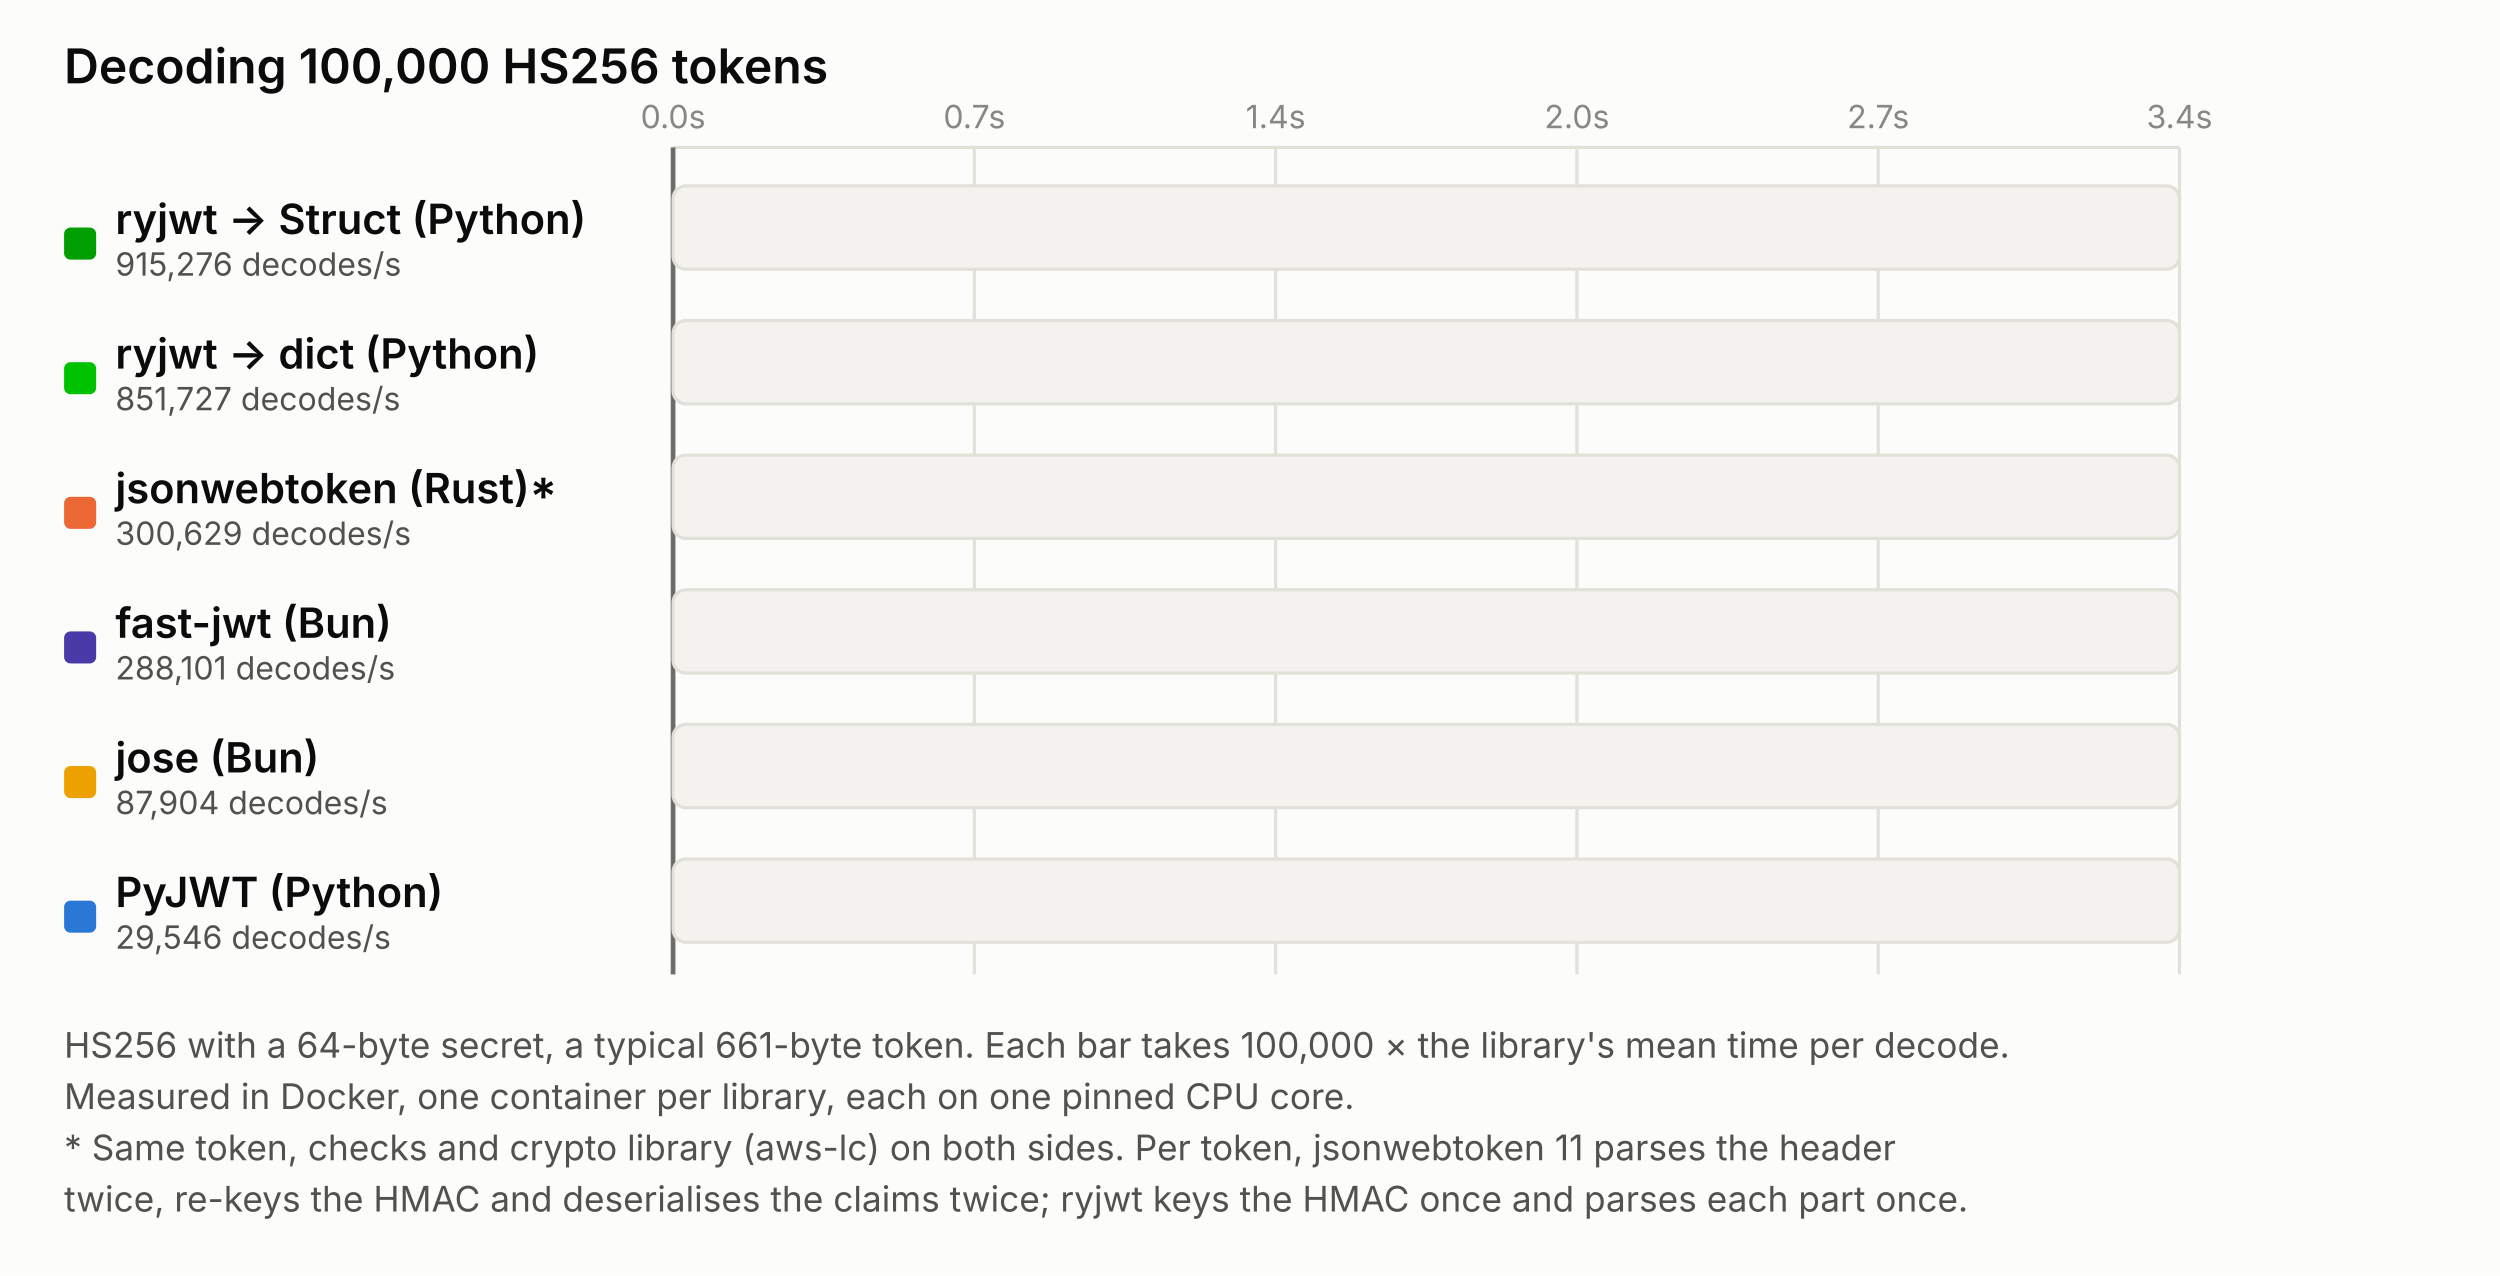
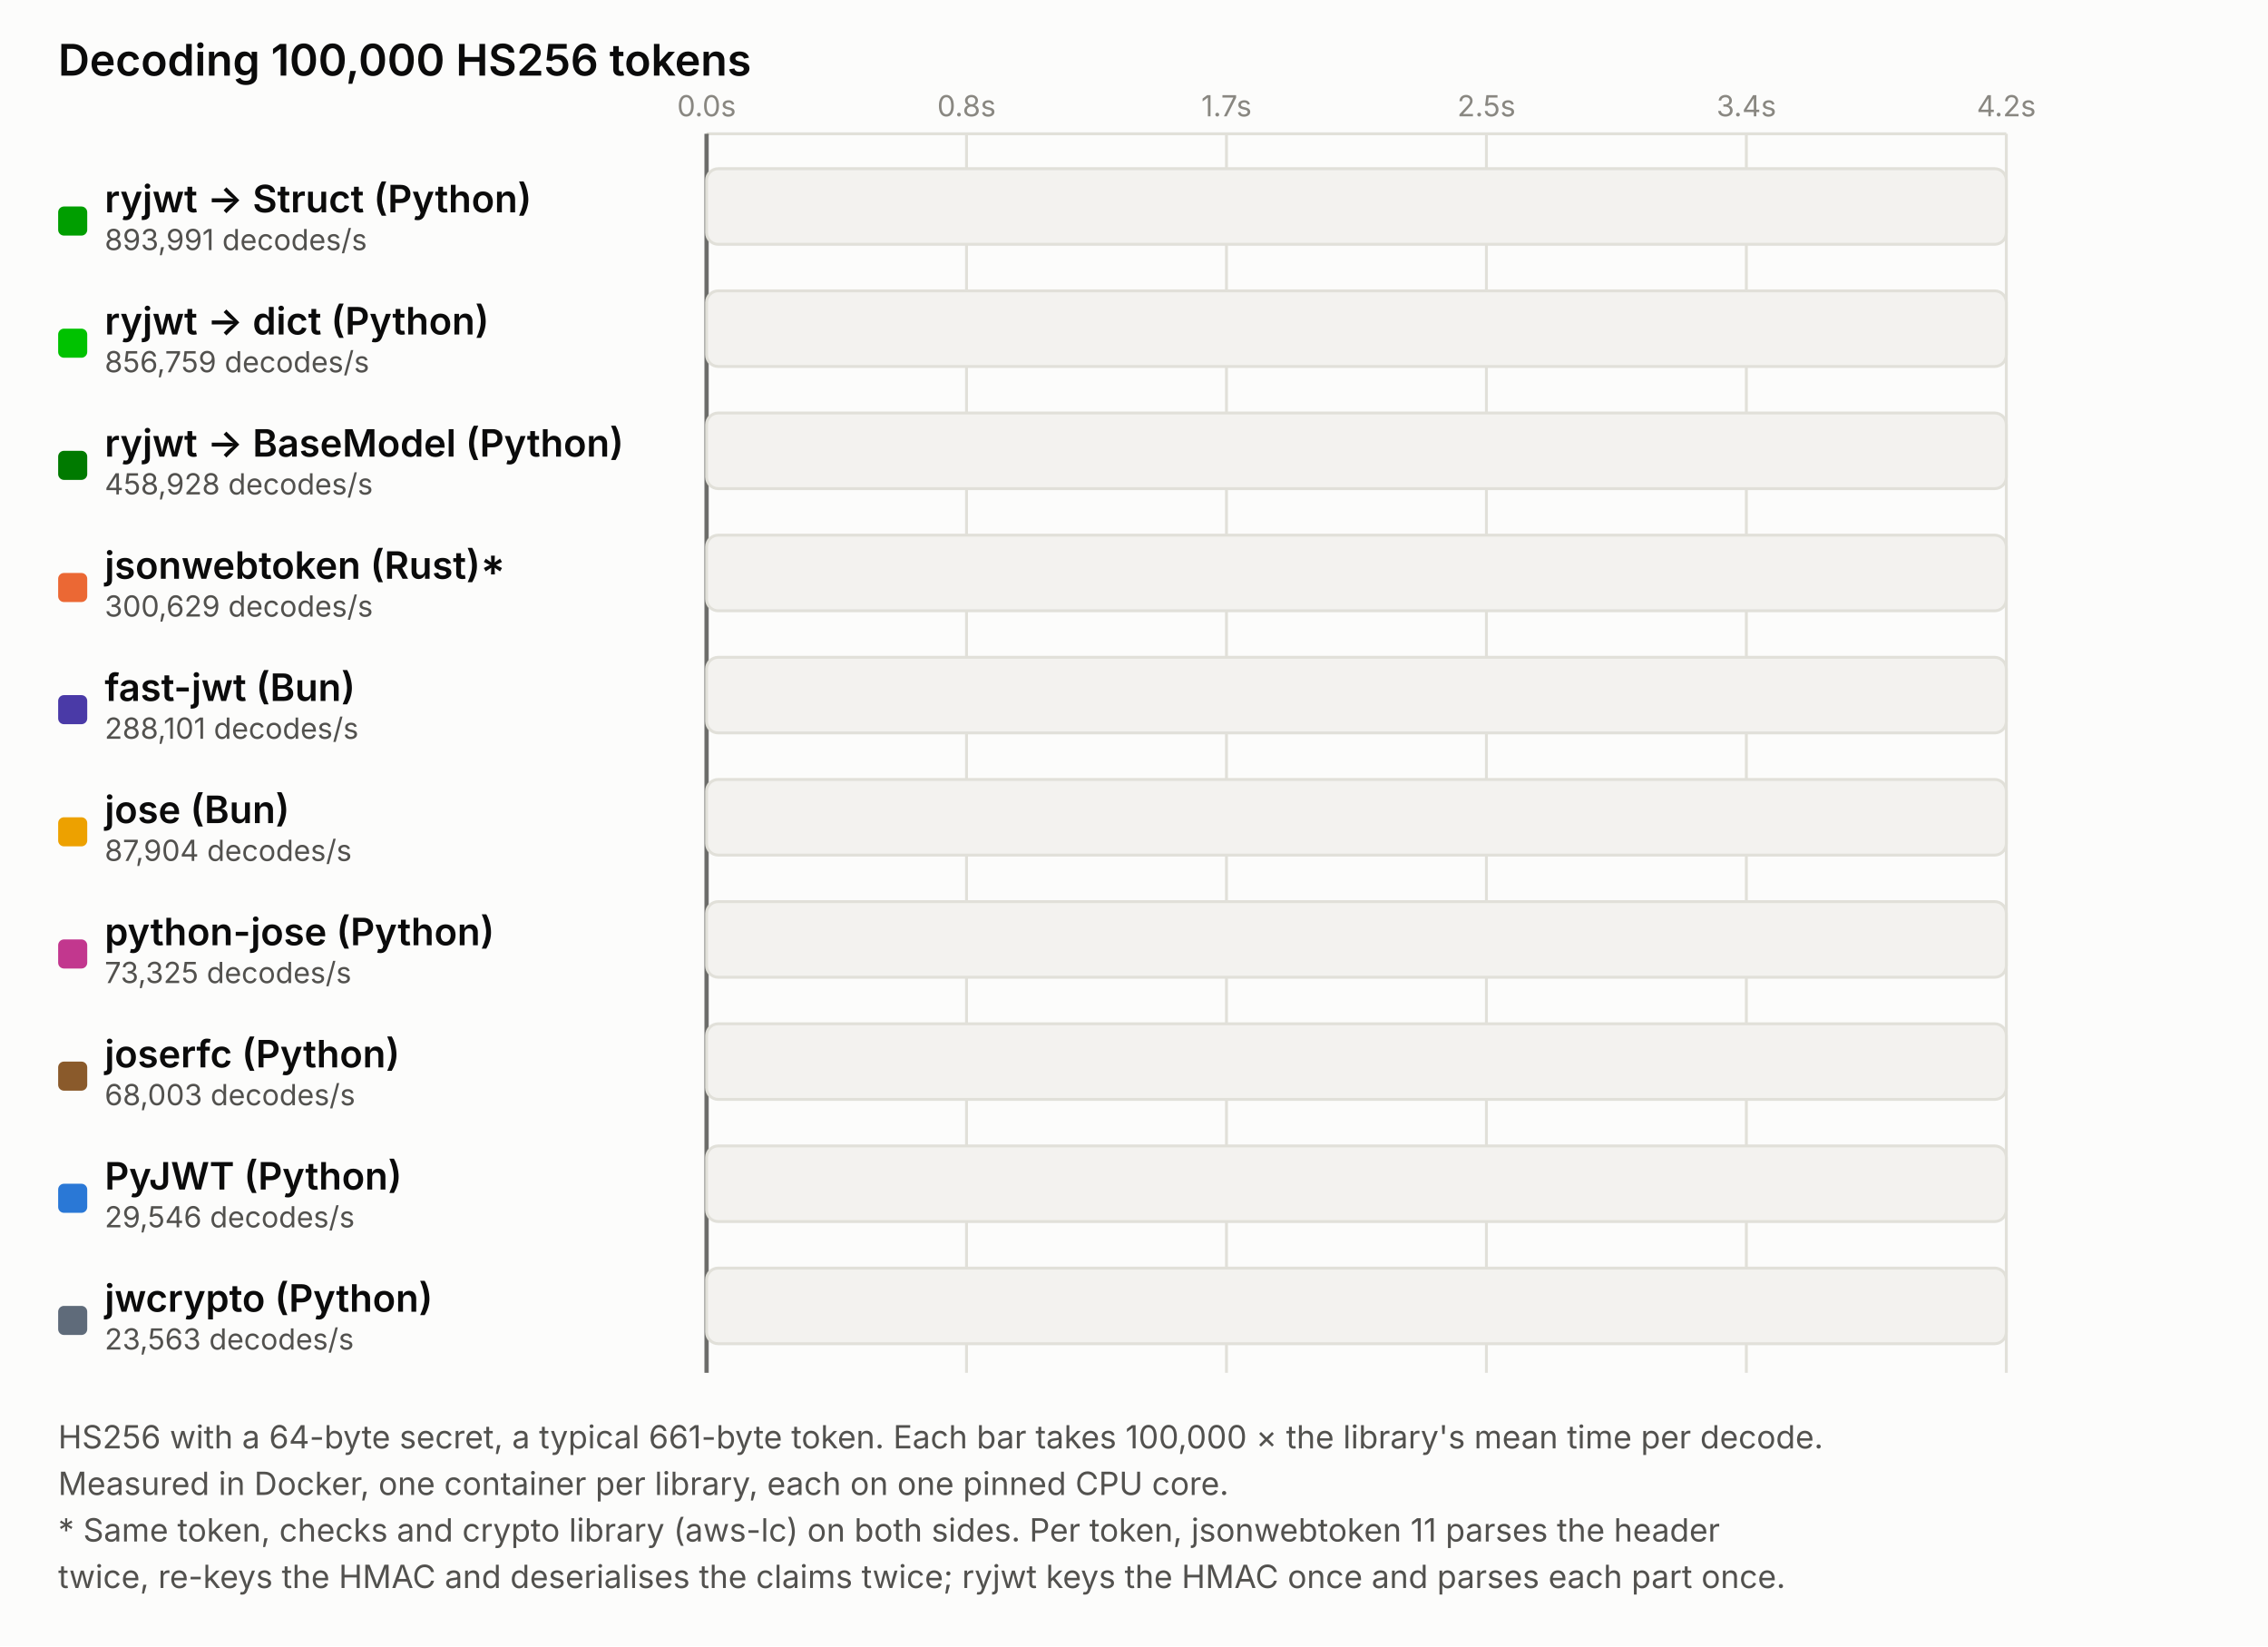
- <svg xmlns="http://www.w3.org/2000/svg" width="780" height="398" viewBox="0 0 780 398">
+ <svg xmlns="http://www.w3.org/2000/svg" width="780" height="566" viewBox="0 0 780 566">
  <style>
    text { font-family: system-ui, -apple-system, "Segoe UI", sans-serif; }
    .title { font-size: 15px; fill: #0b0b0b; font-weight: 600; }
    .tick { font-size: 10px; fill: #898781; }
    .name { font-size: 13px; fill: #0b0b0b; font-weight: 600; }
    .rate { font-size: 10px; fill: #52514e; }
    .caption { font-size: 11px; fill: #52514e; }
    .badge { font-size: 12px; font-weight: 700; }
    .track { fill: #f3f2ef; stroke: #e1e0d9; }
    .grid { stroke: #e1e0d9; stroke-width: 1; }
    .playhead { stroke: #0b0b0b; stroke-width: 1.5; opacity: 0.55; }

-     /* One 6.385s loop: the race runs for the first 53.012%
-        (3.385s, the slowest library's time), then every bar holds
+     /* One 7.244s loop: the race runs for the first 58.587%
+        (4.244s, the slowest library's time), then every bar holds
       for 3s, so the finish times can be read, before it restarts. */
-     #playhead { animation: playhead 6.385s linear infinite; }
-     #bar-ryjwt-msgspec { animation: fill-ryjwt-msgspec 6.385s linear infinite; }
-     #badge-ryjwt-msgspec { animation: show-ryjwt-msgspec 6.385s step-end infinite; }
-     @keyframes fill-ryjwt-msgspec { 0% { width: 0; } 1.711% { width: 470px; } 100% { width: 470px; } }
-     @keyframes show-ryjwt-msgspec { 0% { opacity: 0; } 1.711% { opacity: 1; } 100% { opacity: 1; } }
-     #bar-ryjwt { animation: fill-ryjwt 6.385s linear infinite; }
-     #badge-ryjwt { animation: show-ryjwt 6.385s step-end infinite; }
-     @keyframes fill-ryjwt { 0% { width: 0; } 1.839% { width: 470px; } 100% { width: 470px; } }
-     @keyframes show-ryjwt { 0% { opacity: 0; } 1.839% { opacity: 1; } 100% { opacity: 1; } }
-     #bar-jsonwebtoken { animation: fill-jsonwebtoken 6.385s linear infinite; }
-     #badge-jsonwebtoken { animation: show-jsonwebtoken 6.385s step-end infinite; }
-     @keyframes fill-jsonwebtoken { 0% { width: 0; } 5.210% { width: 470px; } 100% { width: 470px; } }
-     @keyframes show-jsonwebtoken { 0% { opacity: 0; } 5.210% { opacity: 1; } 100% { opacity: 1; } }
-     #bar-fast-jwt { animation: fill-fast-jwt 6.385s linear infinite; }
-     #badge-fast-jwt { animation: show-fast-jwt 6.385s step-end infinite; }
-     @keyframes fill-fast-jwt { 0% { width: 0; } 5.437% { width: 470px; } 100% { width: 470px; } }
-     @keyframes show-fast-jwt { 0% { opacity: 0; } 5.437% { opacity: 1; } 100% { opacity: 1; } }
-     #bar-jose { animation: fill-jose 6.385s linear infinite; }
-     #badge-jose { animation: show-jose 6.385s step-end infinite; }
-     @keyframes fill-jose { 0% { width: 0; } 17.818% { width: 470px; } 100% { width: 470px; } }
-     @keyframes show-jose { 0% { opacity: 0; } 17.818% { opacity: 1; } 100% { opacity: 1; } }
-     #bar-pyjwt { animation: fill-pyjwt 6.385s linear infinite; }
-     #badge-pyjwt { animation: show-pyjwt 6.385s step-end infinite; }
-     @keyframes fill-pyjwt { 0% { width: 0; } 53.012% { width: 470px; } 100% { width: 470px; } }
-     @keyframes show-pyjwt { 0% { opacity: 0; } 53.012% { opacity: 1; } 100% { opacity: 1; } }
+     #playhead { animation: playhead 7.244s linear infinite; }
+     #bar-ryjwt-msgspec { animation: fill-ryjwt-msgspec 7.244s linear infinite; }
+     #badge-ryjwt-msgspec { animation: show-ryjwt-msgspec 7.244s step-end infinite; }
+     @keyframes fill-ryjwt-msgspec { 0% { width: 0; } 1.544% { width: 447px; } 100% { width: 447px; } }
+     @keyframes show-ryjwt-msgspec { 0% { opacity: 0; } 1.544% { opacity: 1; } 100% { opacity: 1; } }
+     #bar-ryjwt { animation: fill-ryjwt 7.244s linear infinite; }
+     #badge-ryjwt { animation: show-ryjwt 7.244s step-end infinite; }
+     @keyframes fill-ryjwt { 0% { width: 0; } 1.611% { width: 447px; } 100% { width: 447px; } }
+     @keyframes show-ryjwt { 0% { opacity: 0; } 1.611% { opacity: 1; } 100% { opacity: 1; } }
+     #bar-ryjwt-pydantic { animation: fill-ryjwt-pydantic 7.244s linear infinite; }
+     #badge-ryjwt-pydantic { animation: show-ryjwt-pydantic 7.244s step-end infinite; }
+     @keyframes fill-ryjwt-pydantic { 0% { width: 0; } 3.008% { width: 447px; } 100% { width: 447px; } }
+     @keyframes show-ryjwt-pydantic { 0% { opacity: 0; } 3.008% { opacity: 1; } 100% { opacity: 1; } }
+     #bar-jsonwebtoken { animation: fill-jsonwebtoken 7.244s linear infinite; }
+     #badge-jsonwebtoken { animation: show-jsonwebtoken 7.244s step-end infinite; }
+     @keyframes fill-jsonwebtoken { 0% { width: 0; } 4.592% { width: 447px; } 100% { width: 447px; } }
+     @keyframes show-jsonwebtoken { 0% { opacity: 0; } 4.592% { opacity: 1; } 100% { opacity: 1; } }
+     #bar-fast-jwt { animation: fill-fast-jwt 7.244s linear infinite; }
+     #badge-fast-jwt { animation: show-fast-jwt 7.244s step-end infinite; }
+     @keyframes fill-fast-jwt { 0% { width: 0; } 4.792% { width: 447px; } 100% { width: 447px; } }
+     @keyframes show-fast-jwt { 0% { opacity: 0; } 4.792% { opacity: 1; } 100% { opacity: 1; } }
+     #bar-jose { animation: fill-jose 7.244s linear infinite; }
+     #badge-jose { animation: show-jose 7.244s step-end infinite; }
+     @keyframes fill-jose { 0% { width: 0; } 15.704% { width: 447px; } 100% { width: 447px; } }
+     @keyframes show-jose { 0% { opacity: 0; } 15.704% { opacity: 1; } 100% { opacity: 1; } }
+     #bar-python-jose { animation: fill-python-jose 7.244s linear infinite; }
+     #badge-python-jose { animation: show-python-jose 7.244s step-end infinite; }
+     @keyframes fill-python-jose { 0% { width: 0; } 18.827% { width: 447px; } 100% { width: 447px; } }
+     @keyframes show-python-jose { 0% { opacity: 0; } 18.827% { opacity: 1; } 100% { opacity: 1; } }
+     #bar-joserfc { animation: fill-joserfc 7.244s linear infinite; }
+     #badge-joserfc { animation: show-joserfc 7.244s step-end infinite; }
+     @keyframes fill-joserfc { 0% { width: 0; } 20.300% { width: 447px; } 100% { width: 447px; } }
+     @keyframes show-joserfc { 0% { opacity: 0; } 20.300% { opacity: 1; } 100% { opacity: 1; } }
+     #bar-pyjwt { animation: fill-pyjwt 7.244s linear infinite; }
+     #badge-pyjwt { animation: show-pyjwt 7.244s step-end infinite; }
+     @keyframes fill-pyjwt { 0% { width: 0; } 46.722% { width: 447px; } 100% { width: 447px; } }
+     @keyframes show-pyjwt { 0% { opacity: 0; } 46.722% { opacity: 1; } 100% { opacity: 1; } }
+     #bar-jwcrypto { animation: fill-jwcrypto 7.244s linear infinite; }
+     #badge-jwcrypto { animation: show-jwcrypto 7.244s step-end infinite; }
+     @keyframes fill-jwcrypto { 0% { width: 0; } 58.587% { width: 447px; } 100% { width: 447px; } }
+     @keyframes show-jwcrypto { 0% { opacity: 0; } 58.587% { opacity: 1; } 100% { opacity: 1; } }
    @keyframes playhead {
      0% { transform: translateX(0); }
-       53.012% { transform: translateX(470px); }
-       100% { transform: translateX(470px); }
+       58.587% { transform: translateX(447px); }
+       100% { transform: translateX(447px); }
    }
  </style>
-   <rect width="780" height="398" fill="#fcfcfb" />
+   <rect width="780" height="566" fill="#fcfcfb" />
  <text x="20" y="26" class="title">Decoding 100,000 HS256 tokens</text>
  <g>
-     <line x1="210" y1="46" x2="680" y2="46" class="grid" />
-     <line x1="210.0" y1="46" x2="210.0" y2="304" class="grid" />
-     <text x="210.0" y="40" class="tick" text-anchor="middle">0.0s</text>
-     <line x1="304.0" y1="46" x2="304.0" y2="304" class="grid" />
-     <text x="304.0" y="40" class="tick" text-anchor="middle">0.7s</text>
-     <line x1="398.0" y1="46" x2="398.0" y2="304" class="grid" />
-     <text x="398.0" y="40" class="tick" text-anchor="middle">1.4s</text>
-     <line x1="492.0" y1="46" x2="492.0" y2="304" class="grid" />
-     <text x="492.0" y="40" class="tick" text-anchor="middle">2.0s</text>
-     <line x1="586.0" y1="46" x2="586.0" y2="304" class="grid" />
-     <text x="586.0" y="40" class="tick" text-anchor="middle">2.7s</text>
-     <line x1="680.0" y1="46" x2="680.0" y2="304" class="grid" />
-     <text x="680.0" y="40" class="tick" text-anchor="middle">3.4s</text>
+     <line x1="243" y1="46" x2="690" y2="46" class="grid" />
+     <line x1="243.0" y1="46" x2="243.0" y2="472" class="grid" />
+     <text x="243.0" y="40" class="tick" text-anchor="middle">0.0s</text>
+     <line x1="332.4" y1="46" x2="332.4" y2="472" class="grid" />
+     <text x="332.4" y="40" class="tick" text-anchor="middle">0.8s</text>
+     <line x1="421.8" y1="46" x2="421.8" y2="472" class="grid" />
+     <text x="421.8" y="40" class="tick" text-anchor="middle">1.7s</text>
+     <line x1="511.2" y1="46" x2="511.2" y2="472" class="grid" />
+     <text x="511.2" y="40" class="tick" text-anchor="middle">2.5s</text>
+     <line x1="600.6" y1="46" x2="600.6" y2="472" class="grid" />
+     <text x="600.6" y="40" class="tick" text-anchor="middle">3.4s</text>
+     <line x1="690.0" y1="46" x2="690.0" y2="472" class="grid" />
+     <text x="690.0" y="40" class="tick" text-anchor="middle">4.2s</text>
    <g id="playhead">
-       <line x1="210" y1="46" x2="210" y2="304" class="playhead" />
+       <line x1="243" y1="46" x2="243" y2="472" class="playhead" />
    </g>
  </g>
  <g>
-     <rect x="210" y="58" width="470" height="26" rx="4" class="track" />
-     <rect id="bar-ryjwt-msgspec" x="210" y="58" width="0" height="26" rx="4" fill="#009e00" />
+     <rect x="243" y="58" width="447" height="26" rx="4" class="track" />
+     <rect id="bar-ryjwt-msgspec" x="243" y="58" width="0" height="26" rx="4" fill="#009e00" />
    <rect x="20" y="71.0" width="10" height="10" rx="2" fill="#009e00" />
    <text x="36" y="73.0" class="name">ryjwt → Struct (Python)</text>
-     <text x="36" y="86.0" class="rate">915,276 decodes/s</text>
+     <text x="36" y="86.0" class="rate">893,991 decodes/s</text>
    <g id="badge-ryjwt-msgspec" opacity="0">
-       <text x="690" y="80.0" class="badge" fill="#009e00">✓ 0.11s</text>
+       <text x="700" y="80.0" class="badge" fill="#009e00">✓ 0.11s</text>
    </g>
  </g>
  <g>
-     <rect x="210" y="100" width="470" height="26" rx="4" class="track" />
-     <rect id="bar-ryjwt" x="210" y="100" width="0" height="26" rx="4" fill="#00c200" />
+     <rect x="243" y="100" width="447" height="26" rx="4" class="track" />
+     <rect id="bar-ryjwt" x="243" y="100" width="0" height="26" rx="4" fill="#00c200" />
    <rect x="20" y="113.0" width="10" height="10" rx="2" fill="#00c200" />
    <text x="36" y="115.0" class="name">ryjwt → dict (Python)</text>
-     <text x="36" y="128.0" class="rate">851,727 decodes/s</text>
+     <text x="36" y="128.0" class="rate">856,759 decodes/s</text>
    <g id="badge-ryjwt" opacity="0">
-       <text x="690" y="122.0" class="badge" fill="#00c200">✓ 0.12s</text>
+       <text x="700" y="122.0" class="badge" fill="#00c200">✓ 0.12s</text>
    </g>
  </g>
  <g>
-     <rect x="210" y="142" width="470" height="26" rx="4" class="track" />
-     <rect id="bar-jsonwebtoken" x="210" y="142" width="0" height="26" rx="4" fill="#eb6834" />
-     <rect x="20" y="155.0" width="10" height="10" rx="2" fill="#eb6834" />
-     <text x="36" y="157.0" class="name">jsonwebtoken (Rust)*</text>
-     <text x="36" y="170.0" class="rate">300,629 decodes/s</text>
-     <g id="badge-jsonwebtoken" opacity="0">
-       <text x="690" y="164.0" class="badge" fill="#eb6834">✓ 0.33s</text>
+     <rect x="243" y="142" width="447" height="26" rx="4" class="track" />
+     <rect id="bar-ryjwt-pydantic" x="243" y="142" width="0" height="26" rx="4" fill="#007a00" />
+     <rect x="20" y="155.0" width="10" height="10" rx="2" fill="#007a00" />
+     <text x="36" y="157.0" class="name">ryjwt → BaseModel (Python)</text>
+     <text x="36" y="170.0" class="rate">458,928 decodes/s</text>
+     <g id="badge-ryjwt-pydantic" opacity="0">
+       <text x="700" y="164.0" class="badge" fill="#007a00">✓ 0.22s</text>
    </g>
  </g>
  <g>
-     <rect x="210" y="184" width="470" height="26" rx="4" class="track" />
-     <rect id="bar-fast-jwt" x="210" y="184" width="0" height="26" rx="4" fill="#4a3aa7" />
-     <rect x="20" y="197.0" width="10" height="10" rx="2" fill="#4a3aa7" />
-     <text x="36" y="199.0" class="name">fast-jwt (Bun)</text>
-     <text x="36" y="212.0" class="rate">288,101 decodes/s</text>
-     <g id="badge-fast-jwt" opacity="0">
-       <text x="690" y="206.0" class="badge" fill="#4a3aa7">✓ 0.35s</text>
+     <rect x="243" y="184" width="447" height="26" rx="4" class="track" />
+     <rect id="bar-jsonwebtoken" x="243" y="184" width="0" height="26" rx="4" fill="#eb6834" />
+     <rect x="20" y="197.0" width="10" height="10" rx="2" fill="#eb6834" />
+     <text x="36" y="199.0" class="name">jsonwebtoken (Rust)*</text>
+     <text x="36" y="212.0" class="rate">300,629 decodes/s</text>
+     <g id="badge-jsonwebtoken" opacity="0">
+       <text x="700" y="206.0" class="badge" fill="#eb6834">✓ 0.33s</text>
    </g>
  </g>
  <g>
-     <rect x="210" y="226" width="470" height="26" rx="4" class="track" />
-     <rect id="bar-jose" x="210" y="226" width="0" height="26" rx="4" fill="#eda100" />
-     <rect x="20" y="239.0" width="10" height="10" rx="2" fill="#eda100" />
-     <text x="36" y="241.0" class="name">jose (Bun)</text>
-     <text x="36" y="254.0" class="rate">87,904 decodes/s</text>
-     <g id="badge-jose" opacity="0">
-       <text x="690" y="248.0" class="badge" fill="#eda100">✓ 1.14s</text>
+     <rect x="243" y="226" width="447" height="26" rx="4" class="track" />
+     <rect id="bar-fast-jwt" x="243" y="226" width="0" height="26" rx="4" fill="#4a3aa7" />
+     <rect x="20" y="239.0" width="10" height="10" rx="2" fill="#4a3aa7" />
+     <text x="36" y="241.0" class="name">fast-jwt (Bun)</text>
+     <text x="36" y="254.0" class="rate">288,101 decodes/s</text>
+     <g id="badge-fast-jwt" opacity="0">
+       <text x="700" y="248.0" class="badge" fill="#4a3aa7">✓ 0.35s</text>
    </g>
  </g>
  <g>
-     <rect x="210" y="268" width="470" height="26" rx="4" class="track" />
-     <rect id="bar-pyjwt" x="210" y="268" width="0" height="26" rx="4" fill="#2a78d6" />
-     <rect x="20" y="281.0" width="10" height="10" rx="2" fill="#2a78d6" />
-     <text x="36" y="283.0" class="name">PyJWT (Python)</text>
-     <text x="36" y="296.0" class="rate">29,546 decodes/s</text>
-     <g id="badge-pyjwt" opacity="0">
-       <text x="690" y="290.0" class="badge" fill="#2a78d6">✓ 3.38s</text>
+     <rect x="243" y="268" width="447" height="26" rx="4" class="track" />
+     <rect id="bar-jose" x="243" y="268" width="0" height="26" rx="4" fill="#eda100" />
+     <rect x="20" y="281.0" width="10" height="10" rx="2" fill="#eda100" />
+     <text x="36" y="283.0" class="name">jose (Bun)</text>
+     <text x="36" y="296.0" class="rate">87,904 decodes/s</text>
+     <g id="badge-jose" opacity="0">
+       <text x="700" y="290.0" class="badge" fill="#eda100">✓ 1.14s</text>
    </g>
  </g>
-   <text x="20" y="330" class="caption">HS256 with a 64-byte secret, a typical 661-byte token. Each bar takes 100,000 × the library's mean time per decode.</text>
-   <text x="20" y="346" class="caption">Measured in Docker, one container per library, each on one pinned CPU core.</text>
-   <text x="20" y="362" class="caption">* Same token, checks and crypto library (aws-lc) on both sides. Per token, jsonwebtoken 11 parses the header</text>
-   <text x="20" y="378" class="caption">twice, re-keys the HMAC and deserialises the claims twice; ryjwt keys the HMAC once and parses each part once.</text>
+   <g>
+     <rect x="243" y="310" width="447" height="26" rx="4" class="track" />
+     <rect id="bar-python-jose" x="243" y="310" width="0" height="26" rx="4" fill="#c2378e" />
+     <rect x="20" y="323.0" width="10" height="10" rx="2" fill="#c2378e" />
+     <text x="36" y="325.0" class="name">python-jose (Python)</text>
+     <text x="36" y="338.0" class="rate">73,325 decodes/s</text>
+     <g id="badge-python-jose" opacity="0">
+       <text x="700" y="332.0" class="badge" fill="#c2378e">✓ 1.36s</text>
+     </g>
+   </g>
+   <g>
+     <rect x="243" y="352" width="447" height="26" rx="4" class="track" />
+     <rect id="bar-joserfc" x="243" y="352" width="0" height="26" rx="4" fill="#8a5a2b" />
+     <rect x="20" y="365.0" width="10" height="10" rx="2" fill="#8a5a2b" />
+     <text x="36" y="367.0" class="name">joserfc (Python)</text>
+     <text x="36" y="380.0" class="rate">68,003 decodes/s</text>
+     <g id="badge-joserfc" opacity="0">
+       <text x="700" y="374.0" class="badge" fill="#8a5a2b">✓ 1.47s</text>
+     </g>
+   </g>
+   <g>
+     <rect x="243" y="394" width="447" height="26" rx="4" class="track" />
+     <rect id="bar-pyjwt" x="243" y="394" width="0" height="26" rx="4" fill="#2a78d6" />
+     <rect x="20" y="407.0" width="10" height="10" rx="2" fill="#2a78d6" />
+     <text x="36" y="409.0" class="name">PyJWT (Python)</text>
+     <text x="36" y="422.0" class="rate">29,546 decodes/s</text>
+     <g id="badge-pyjwt" opacity="0">
+       <text x="700" y="416.0" class="badge" fill="#2a78d6">✓ 3.38s</text>
+     </g>
+   </g>
+   <g>
+     <rect x="243" y="436" width="447" height="26" rx="4" class="track" />
+     <rect id="bar-jwcrypto" x="243" y="436" width="0" height="26" rx="4" fill="#5f6b7a" />
+     <rect x="20" y="449.0" width="10" height="10" rx="2" fill="#5f6b7a" />
+     <text x="36" y="451.0" class="name">jwcrypto (Python)</text>
+     <text x="36" y="464.0" class="rate">23,563 decodes/s</text>
+     <g id="badge-jwcrypto" opacity="0">
+       <text x="700" y="458.0" class="badge" fill="#5f6b7a">✓ 4.24s</text>
+     </g>
+   </g>
+   <text x="20" y="498" class="caption">HS256 with a 64-byte secret, a typical 661-byte token. Each bar takes 100,000 × the library's mean time per decode.</text>
+   <text x="20" y="514" class="caption">Measured in Docker, one container per library, each on one pinned CPU core.</text>
+   <text x="20" y="530" class="caption">* Same token, checks and crypto library (aws-lc) on both sides. Per token, jsonwebtoken 11 parses the header</text>
+   <text x="20" y="546" class="caption">twice, re-keys the HMAC and deserialises the claims twice; ryjwt keys the HMAC once and parses each part once.</text>
</svg>
